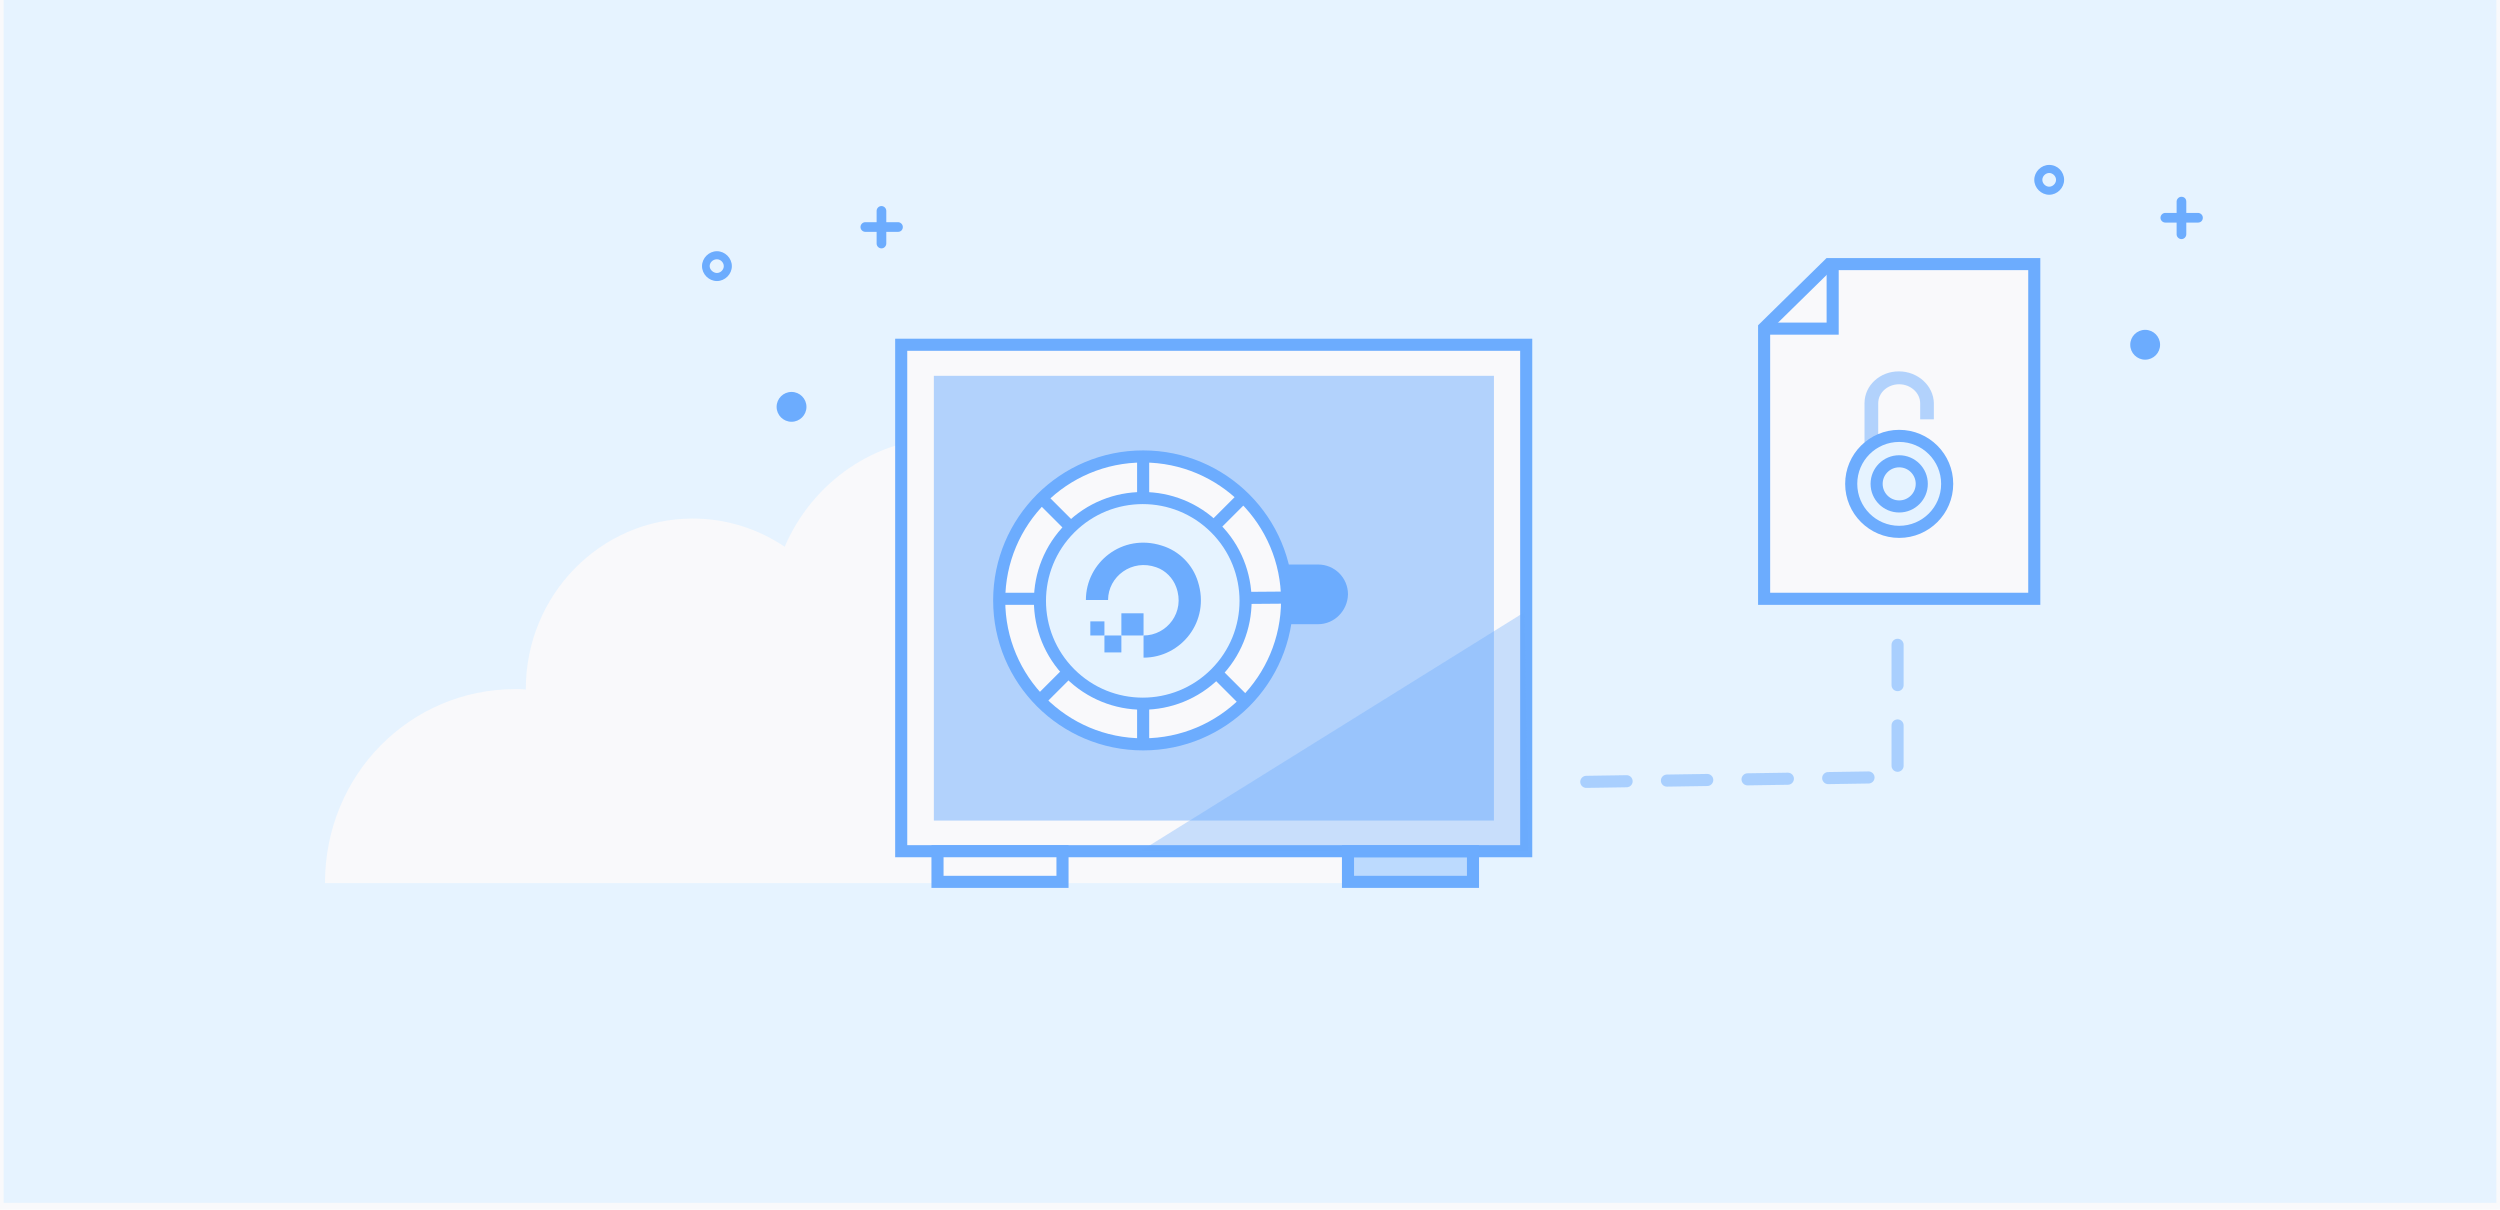
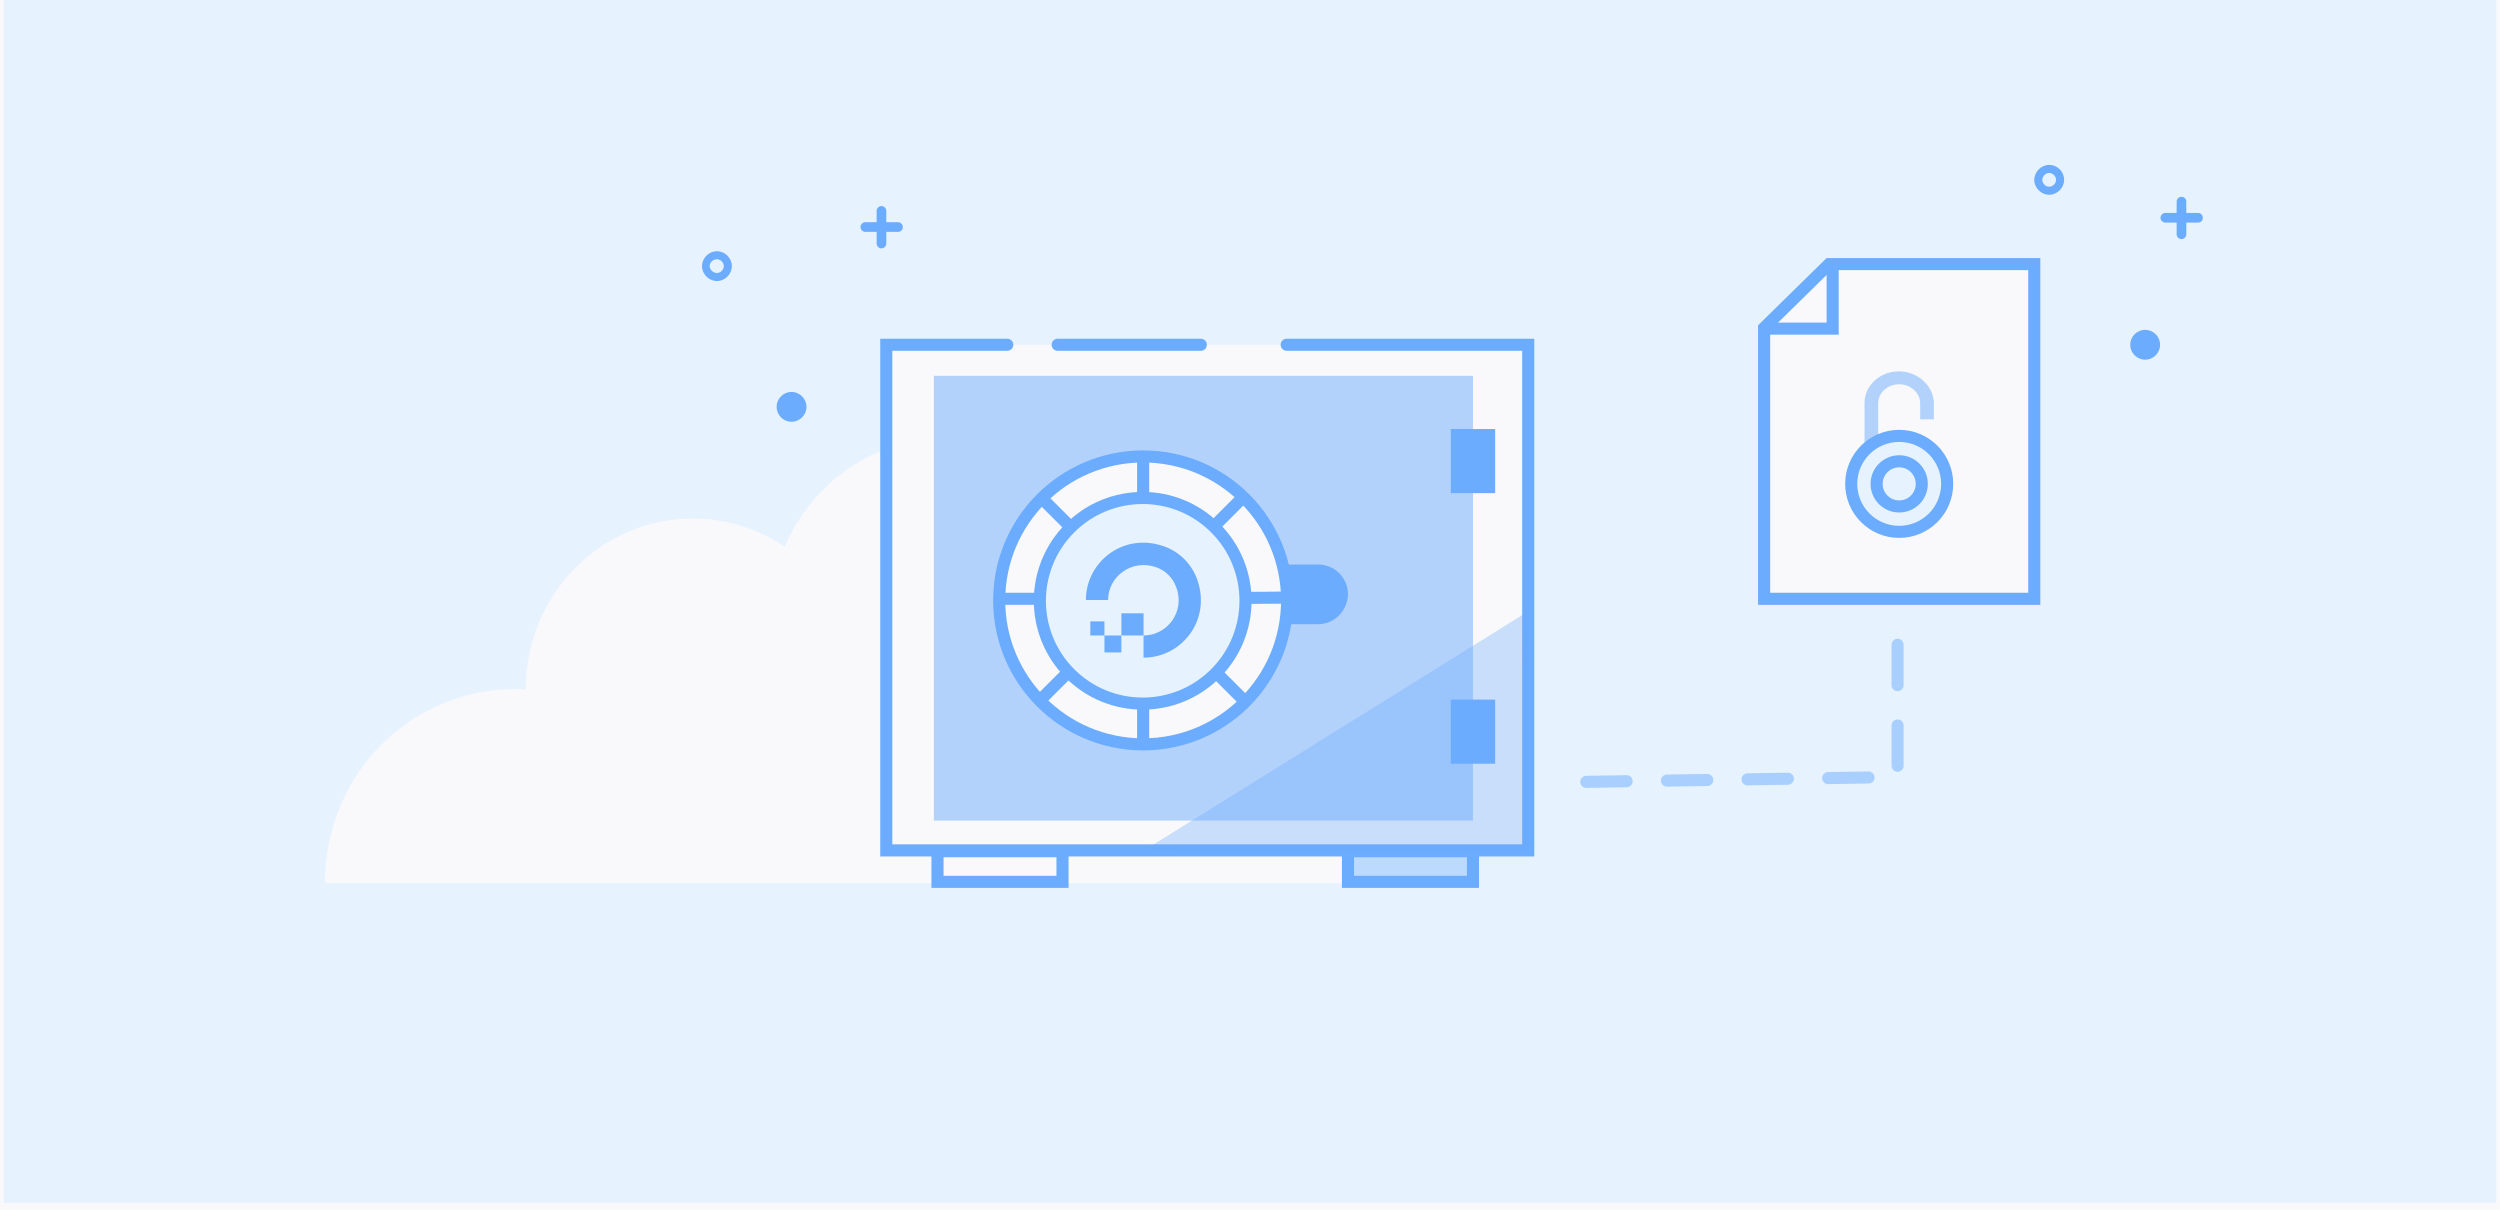
- <svg xmlns="http://www.w3.org/2000/svg" version="1.1" x="0px" y="0px" viewBox="0 0 620 300" style="enable-background:new 0 0 620 300;" xml:space="preserve">
+ <svg xmlns="http://www.w3.org/2000/svg" version="1.1" id="Layer_1" x="0px" y="0px" viewBox="0 0 620 300" style="enable-background:new 0 0 620 300;" xml:space="preserve">
  <style type="text/css">
	.st0{fill:#F9F9FB;}
	.st1{fill:#E6F3FF;}
	.st2{fill:#F9F9FB;stroke:#6CACFE;stroke-width:3;stroke-miterlimit:10;}
- 	.st3{fill:#6CACFE;fill-opacity:0.5;}
- 	.st4{fill:#6CACFE;}
- 	.st5{fill:#E6F3FF;stroke:#6CACFE;stroke-width:3;stroke-miterlimit:10;}
- 	.st6{fill:#6CACFE;fill-opacity:0.34;}
- 	.st7{fill:#6CACFE;fill-opacity:0.34;stroke:#6CACFE;stroke-width:3;stroke-miterlimit:10;}
+ 	.st3{fill:#6CACFE;fill-opacity:0.34;stroke:#6CACFE;stroke-width:3;stroke-miterlimit:10;}
	
- 		.st8{opacity:0.5;fill:none;stroke:#6CACFE;stroke-width:3;stroke-linecap:round;stroke-miterlimit:10;stroke-dasharray:10;enable-background:new    ;}
- 	.st9{fill:none;stroke:#6CACFE;stroke-width:3;stroke-miterlimit:10;}
+ 		.st4{opacity:0.5;fill:none;stroke:#6CACFE;stroke-width:3;stroke-linecap:round;stroke-miterlimit:10;stroke-dasharray:10;enable-background:new    ;}
+ 	.st5{fill:none;stroke:#6CACFE;stroke-width:3;stroke-miterlimit:10;}
+ 	.st6{fill:#E6F3FF;stroke:#6CACFE;stroke-width:3;stroke-miterlimit:10;}
+ 	.st7{fill:#F9F9FB;stroke:#6CACFE;stroke-width:3;stroke-linecap:round;stroke-miterlimit:10;}
+ 	.st8{fill:#6CACFE;fill-opacity:0.5;}
+ 	.st9{fill:#6CACFE;}
+ 	.st10{fill:#6CACFE;fill-opacity:0.34;}
</style>
-   <g id="Layer_1">
+   <g id="Layer_1_1_">
    <rect class="st0" width="620" height="300" />
  </g>
  <g id="Layer_3">
    <rect x="0.9" y="-0.4" class="st1" width="618.2" height="298.7" />
  </g>
-   <g id="Layer_2">
-     <path class="st0" d="M127.8,170.9c0.9,0,1.8,0,2.6,0.1c0,0,0-0.1,0-0.1c0-23.3,18.5-42.3,41.4-42.3c8.4,0,16.3,2.6,22.8,7   c6.8-15.9,22.4-27.1,40.5-27.1c24.4,0,44.1,20.2,44.1,45c0,2.4-0.2,4.7-0.5,7c31.7,5.5,55.5,29.5,55.5,58.5H218.2h-23.6H175h-18.8   H80.6C80.6,192,101.8,170.9,127.8,170.9z" />
-     <rect x="223.5" y="85.5" class="st2" width="155" height="125.6" />
-     <rect x="231.6" y="93.2" class="st3" width="138.9" height="110.3" />
+   <path class="st0" d="M127.8,170.9c0.9,0,1.8,0,2.6,0.1v-0.1c0-23.3,18.5-42.3,41.4-42.3c8.4,0,16.3,2.6,22.8,7  c6.8-15.9,22.4-27.1,40.5-27.1c24.4,0,44.1,20.2,44.1,45c0,2.4-0.2,4.7-0.5,7c31.7,5.5,55.5,29.5,55.5,58.5h-116h-23.6H175h-18.8  H80.6C80.6,192,101.8,170.9,127.8,170.9z" />
+   <rect x="232.5" y="211.1" class="st2" width="31" height="7.6" />
+   <rect x="334.3" y="211.1" class="st3" width="31" height="7.6" />
+   <polyline class="st4" points="393.4,193.9 470.6,192.7 470.6,153.1 " />
+   <polygon class="st2" points="453.6,65.5 437.5,81.3 437.5,148.5 504.5,148.5 504.5,65.5 " />
+   <polyline class="st5" points="438,81.5 454.5,81.5 454.5,66 " />
+   <circle class="st6" cx="471" cy="120" r="11.9" />
+   <circle class="st6" cx="471" cy="120" r="5.6" />
+   <polyline class="st7" points="319.1,85.5 379,85.5 379,210.9 219.8,210.9 219.8,85.5 249.8,85.5 " />
+   <path class="st8" d="M470.9,92.1c-4.7,0-8.5,3.5-8.5,7.9v4v5.7h3.4V104v-4c0-2.6,2.3-4.7,5.2-4.7c2.8,0,5.2,2.1,5.2,4.7v4h3.4v-4  C479.5,95.6,475.6,92.1,470.9,92.1z" />
+   <g>
+     <path class="st9" d="M219.8,52.3v8.1c0,0.6-0.5,1.2-1.2,1.2l0,0c-0.6,0-1.2-0.5-1.2-1.2v-8.1c0-0.6,0.5-1.2,1.2-1.2l0,0   C219.3,51.1,219.8,51.7,219.8,52.3z" />
+     <path class="st9" d="M222.7,57.5h-8.1c-0.6,0-1.2-0.5-1.2-1.2l0,0c0-0.6,0.5-1.2,1.2-1.2h8.1c0.6,0,1.2,0.5,1.2,1.2l0,0   C223.9,57,223.4,57.5,222.7,57.5z" />
+   </g>
+   <rect x="231.6" y="93.2" class="st8" width="133.7" height="110.3" />
+   <g>
+     <path class="st9" d="M326.9,154.8h-15.6c-4.1,0-7.4-3.3-7.4-7.4l0,0c0-4.1,3.3-7.4,7.4-7.4h15.6c4.1,0,7.4,3.3,7.4,7.4l0,0   C334.2,151.5,330.9,154.8,326.9,154.8z" />
    <g>
-       <path class="st4" d="M326.9,154.8h-15.6c-4.1,0-7.4-3.3-7.4-7.4v0c0-4.1,3.3-7.4,7.4-7.4h15.6c4.1,0,7.4,3.3,7.4,7.4v0    C334.2,151.5,330.9,154.8,326.9,154.8z" />
      <g>
        <g>
-           <g>
-             <circle class="st2" cx="283.5" cy="148.9" r="35.7" />
-             <line class="st5" x1="299.4" y1="132.2" x2="308.9" y2="122.7" />
-             <line class="st5" x1="299.4" y1="164.6" x2="308.3" y2="173.5" />
-             <line class="st5" x1="267" y1="164.6" x2="258.1" y2="173.5" />
-             <line class="st5" x1="267" y1="132.2" x2="258.1" y2="123.3" />
-             <line class="st5" x1="306.5" y1="148.3" x2="319.4" y2="148.2" />
-             <line class="st5" x1="283.5" y1="171" x2="283.5" y2="184" />
-             <line class="st5" x1="261" y1="148.5" x2="248" y2="148.5" />
-             <line class="st5" x1="283.5" y1="126" x2="283.5" y2="112" />
-           </g>
-           <ellipse transform="matrix(0.7071 -0.7071 0.7071 0.7071 -22.345 244.0491)" class="st5" cx="283.4" cy="149" rx="25.5" ry="25.5" />
+           <circle class="st2" cx="283.5" cy="148.9" r="35.7" />
+           <line class="st5" x1="299.4" y1="132.2" x2="308.9" y2="122.7" />
+           <line class="st5" x1="299.4" y1="164.6" x2="308.3" y2="173.5" />
+           <line class="st5" x1="267" y1="164.6" x2="258.1" y2="173.5" />
+           <line class="st5" x1="267" y1="132.2" x2="258.1" y2="123.3" />
+           <line class="st5" x1="306.5" y1="148.3" x2="319.4" y2="148.2" />
+           <line class="st5" x1="283.5" y1="171" x2="283.5" y2="184" />
+           <line class="st5" x1="261" y1="148.5" x2="248" y2="148.5" />
+           <line class="st5" x1="283.5" y1="126" x2="283.5" y2="112" />
        </g>
-         <g id="XMLID_229_">
-           <g>
-             <g id="XMLID_34_">
-               <g id="XMLID_35_">
-                 <g>
-                   <g id="XMLID_36_">
-                     <g id="XMLID_37_">
-                       <path class="st4" d="M283.6,163.1v-5.5c5.8,0,10.4-5.8,8.1-12c-0.8-2.2-2.6-4.1-4.9-4.9c-6.1-2.2-12,2.3-12,8.1l0,0h-5.5            c0-9.3,9-16.6,18.8-13.5c4.3,1.3,7.7,4.7,9,9C300.2,154.1,292.9,163.1,283.6,163.1z" />
-                     </g>
-                     <polygon class="st4" points="283.6,157.6 278.1,157.6 278.1,152.1 278.1,152.1 283.6,152.1 283.6,152.1          " />
-                     <polygon class="st4" points="278.1,161.8 273.9,161.8 273.9,161.8 273.9,157.6 278.1,157.6          " />
-                     <polygon class="st4" points="273.9,157.6 270.4,157.6 270.4,157.6 270.4,154.1 270.4,154.1 273.9,154.1 273.9,154.1                     " />
+         <ellipse transform="matrix(0.7071 -0.7071 0.7071 0.7071 -22.3628 244.0293)" class="st6" cx="283.4" cy="149" rx="25.5" ry="25.5" />
+       </g>
+       <g id="XMLID_229_">
+         <g>
+           <g id="XMLID_34_">
+             <g id="XMLID_35_">
+               <g>
+                 <g id="XMLID_36_">
+                   <g id="XMLID_37_">
+                     <path class="st9" d="M283.6,163.1v-5.5c5.8,0,10.4-5.8,8.1-12c-0.8-2.2-2.6-4.1-4.9-4.9c-6.1-2.2-12,2.3-12,8.1l0,0h-5.5           c0-9.3,9-16.6,18.8-13.5c4.3,1.3,7.7,4.7,9,9C300.2,154.1,292.9,163.1,283.6,163.1z" />
                  </g>
+                   <polygon class="st9" points="283.6,157.6 278.1,157.6 278.1,152.1 278.1,152.1 283.6,152.1 283.6,152.1         " />
+                   <polygon class="st9" points="278.1,161.8 273.9,161.8 273.9,161.8 273.9,157.6 278.1,157.6         " />
+                   <polygon class="st9" points="273.9,157.6 270.4,157.6 270.4,157.6 270.4,154.1 270.4,154.1 273.9,154.1 273.9,154.1                   " />
                </g>
              </g>
            </g>
          </g>
        </g>
      </g>
    </g>
-     <path class="st6" d="M282.8,211.1c31.8-19.8,63.5-39.5,95.3-59.3c0.3,19.7,0.6,39.4,0.9,59.1C346.9,211,314.9,211.1,282.8,211.1z" />
-     <rect x="232.5" y="211.1" class="st2" width="31" height="7.6" />
-     <rect x="334.3" y="211.1" class="st7" width="31" height="7.6" />
-     <polyline class="st8" points="393.4,193.9 470.6,192.7 470.6,153.1  " />
-     <polygon class="st2" points="453.6,65.5 437.5,81.3 437.5,148.5 504.5,148.5 504.5,65.5  " />
-     <polyline class="st9" points="438,81.5 454.5,81.5 454.5,66  " />
-     <circle class="st5" cx="471" cy="120" r="11.9" />
-     <circle class="st5" cx="471" cy="120" r="5.6" />
-     <path class="st3" d="M470.9,92.1c-4.7,0-8.5,3.5-8.5,7.9v4v5.7h3.4V104v-4c0-2.6,2.3-4.7,5.2-4.7c2.8,0,5.2,2.1,5.2,4.7v4h3.4v-4   C479.5,95.6,475.6,92.1,470.9,92.1z" />
-     <g>
-       <path class="st4" d="M219.8,52.3v8.1c0,0.6-0.5,1.2-1.2,1.2h0c-0.6,0-1.2-0.5-1.2-1.2v-8.1c0-0.6,0.5-1.2,1.2-1.2h0    C219.3,51.1,219.8,51.7,219.8,52.3z" />
-       <path class="st4" d="M222.7,57.5h-8.1c-0.6,0-1.2-0.5-1.2-1.2v0c0-0.6,0.5-1.2,1.2-1.2h8.1c0.6,0,1.2,0.5,1.2,1.2v0    C223.9,57,223.4,57.5,222.7,57.5z" />
-     </g>
-     <g>
-       <path class="st4" d="M542.2,50v8.1c0,0.6-0.5,1.2-1.2,1.2l0,0c-0.6,0-1.2-0.5-1.2-1.2V50c0-0.6,0.5-1.2,1.2-1.2l0,0    C541.7,48.8,542.2,49.3,542.2,50z" />
-       <path class="st4" d="M545.1,55.2H537c-0.6,0-1.2-0.5-1.2-1.2v0c0-0.6,0.5-1.2,1.2-1.2h8.1c0.6,0,1.2,0.5,1.2,1.2v0    C546.3,54.7,545.8,55.2,545.1,55.2z" />
-     </g>
-     <circle class="st4" cx="196.3" cy="100.9" r="3.7" />
-     <circle class="st4" cx="532" cy="85.5" r="3.7" />
-     <g>
-       <path class="st4" d="M177.8,64.3c0.9,0,1.7,0.8,1.7,1.7s-0.8,1.7-1.7,1.7S176,66.9,176,66S176.8,64.3,177.8,64.3 M177.8,62.3    c-2,0-3.7,1.7-3.7,3.7c0,2,1.7,3.7,3.7,3.7c2,0,3.7-1.7,3.7-3.7C181.5,64,179.8,62.3,177.8,62.3L177.8,62.3z" />
-     </g>
-     <g>
-       <path class="st4" d="M508.2,42.9c0.9,0,1.7,0.8,1.7,1.7s-0.8,1.7-1.7,1.7s-1.7-0.8-1.7-1.7S507.3,42.9,508.2,42.9 M508.2,40.9    c-2,0-3.7,1.7-3.7,3.7c0,2,1.7,3.7,3.7,3.7c2,0,3.7-1.7,3.7-3.7C511.9,42.6,510.3,40.9,508.2,40.9L508.2,40.9z" />
-     </g>
  </g>
+   <path class="st10" d="M283.4,211.1c31.8-19.8,63.5-39.5,95.3-59.3c0.3,19.7,0.6,39.4,0.9,59.1C347.5,211,315.5,211.1,283.4,211.1z" />
+   <g>
+     <path class="st9" d="M542.2,50v8.1c0,0.6-0.5,1.2-1.2,1.2l0,0c-0.6,0-1.2-0.5-1.2-1.2V50c0-0.6,0.5-1.2,1.2-1.2l0,0   C541.7,48.8,542.2,49.3,542.2,50z" />
+     <path class="st9" d="M545.1,55.2H537c-0.6,0-1.2-0.5-1.2-1.2l0,0c0-0.6,0.5-1.2,1.2-1.2h8.1c0.6,0,1.2,0.5,1.2,1.2l0,0   C546.3,54.7,545.8,55.2,545.1,55.2z" />
+   </g>
+   <circle class="st9" cx="196.3" cy="100.9" r="3.7" />
+   <circle class="st9" cx="532" cy="85.5" r="3.7" />
+   <g>
+     <path class="st9" d="M177.8,64.3c0.9,0,1.7,0.8,1.7,1.7s-0.8,1.7-1.7,1.7S176,66.9,176,66S176.8,64.3,177.8,64.3 M177.8,62.3   c-2,0-3.7,1.7-3.7,3.7s1.7,3.7,3.7,3.7s3.7-1.7,3.7-3.7S179.8,62.3,177.8,62.3L177.8,62.3z" />
+   </g>
+   <g>
+     <path class="st9" d="M508.2,42.9c0.9,0,1.7,0.8,1.7,1.7s-0.8,1.7-1.7,1.7s-1.7-0.8-1.7-1.7S507.3,42.9,508.2,42.9 M508.2,40.9   c-2,0-3.7,1.7-3.7,3.7s1.7,3.7,3.7,3.7s3.7-1.7,3.7-3.7C511.9,42.6,510.3,40.9,508.2,40.9L508.2,40.9z" />
+   </g>
+   <path class="st2" d="M223.5,85.5" />
+   <rect x="359.8" y="106.4" class="st9" width="11" height="15.9" />
+   <rect x="359.8" y="173.5" class="st9" width="11" height="15.9" />
+   <line class="st7" x1="297.8" y1="85.5" x2="262.3" y2="85.5" />
</svg>
